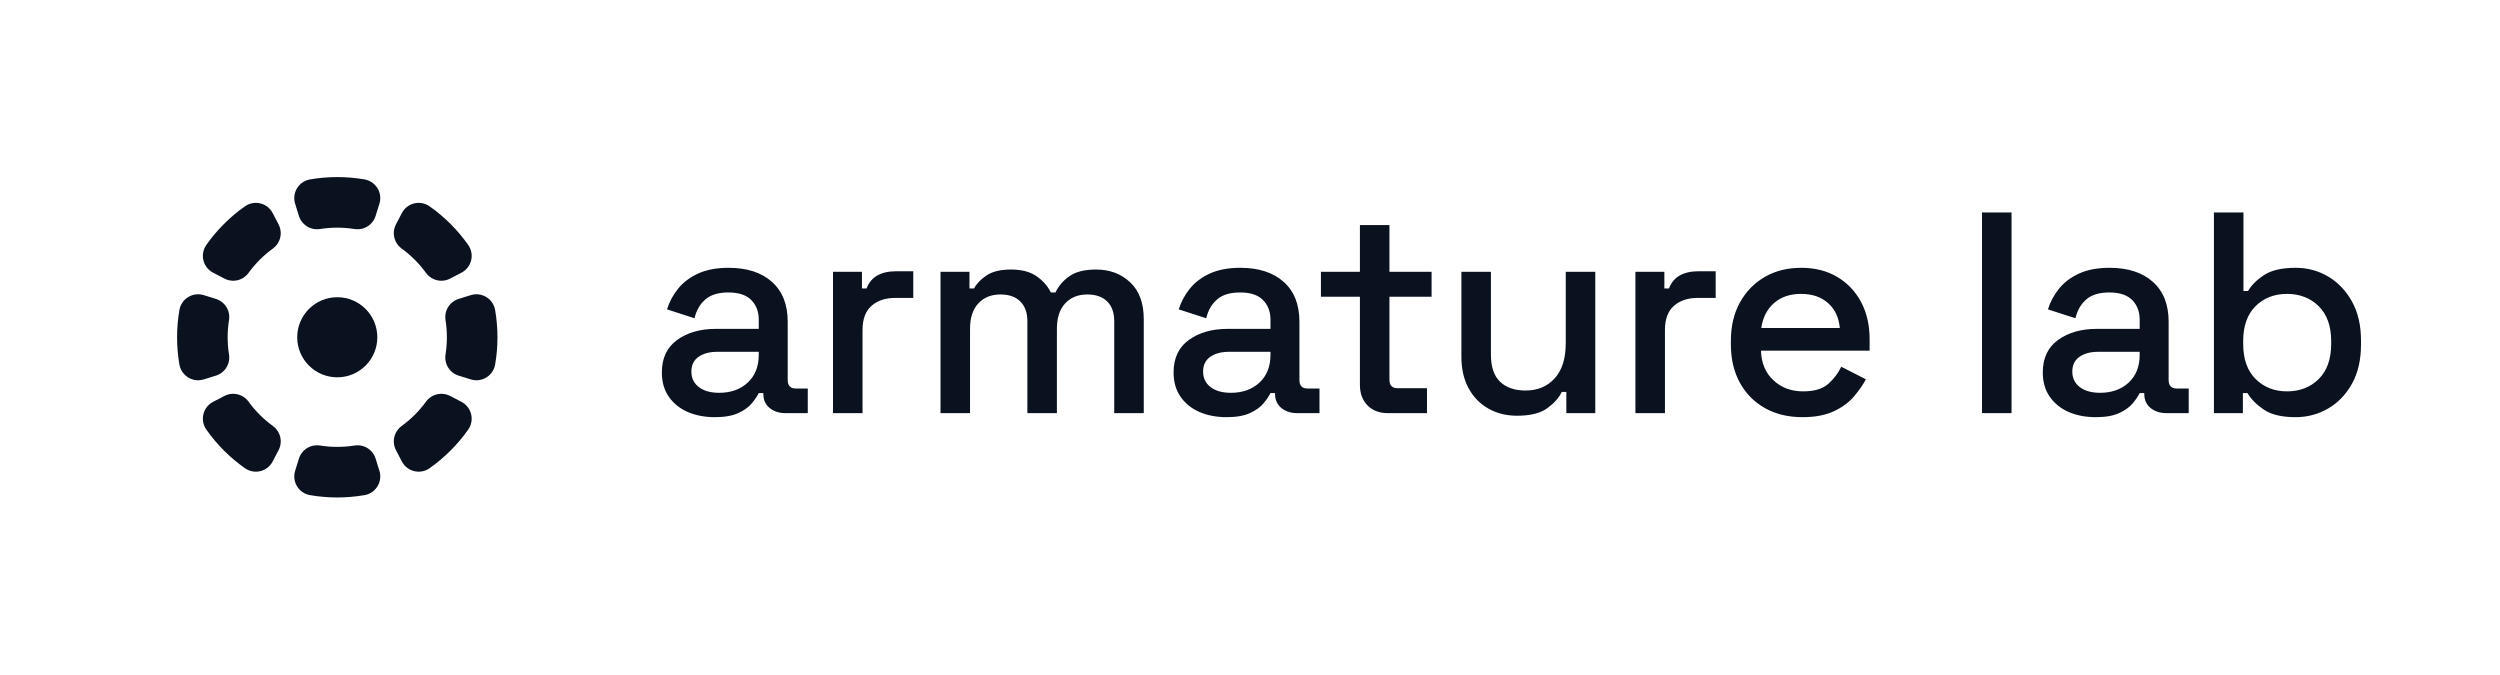
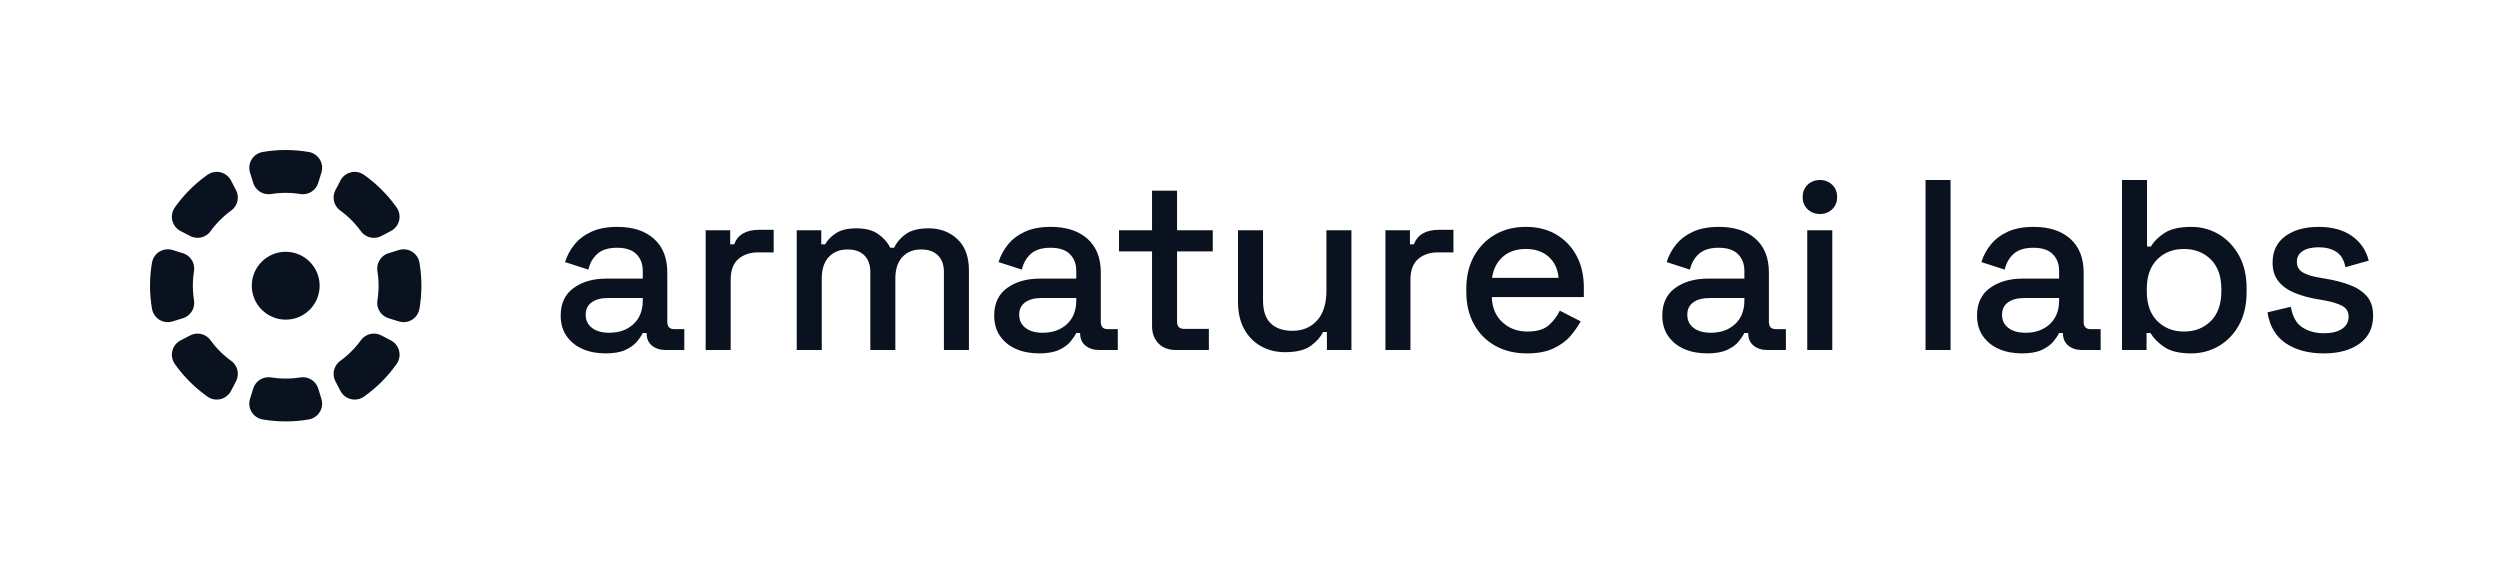
- <svg xmlns="http://www.w3.org/2000/svg" viewBox="0 0 593 160" width="593" height="160">
-   <g transform="translate(30,30)">
-     <path d="M69.31 22.62 A33.5 33.5 0 0 1 77.38 30.69 L74.69 32.09 A30.5 30.5 0 0 0 67.91 25.31 Z M77.38 69.31 A33.5 33.5 0 0 1 69.31 77.38 L67.91 74.69 A30.5 30.5 0 0 0 74.69 67.91 Z M55.70 83.01 A33.5 33.5 0 0 1 44.30 83.01 L45.20 80.12 A30.5 30.5 0 0 0 54.80 80.12 Z M30.69 77.38 A33.5 33.5 0 0 1 22.62 69.31 L25.31 67.91 A30.5 30.5 0 0 0 32.09 74.69 Z M22.62 30.69 A33.5 33.5 0 0 1 30.69 22.62 L32.09 25.31 A30.5 30.5 0 0 0 25.31 32.09 Z M44.30 16.99 A33.5 33.5 0 0 1 55.70 16.99 L54.80 19.88 A30.5 30.5 0 0 0 45.20 19.88 Z" fill="#0A1220" stroke="#0A1220" stroke-width="9.0" stroke-linejoin="round" />
-     <path d="M83.01 44.30 A33.5 33.5 0 0 1 83.01 55.70 L80.12 54.80 A30.5 30.5 0 0 0 80.12 45.20 Z M16.99 55.70 A33.5 33.5 0 0 1 16.99 44.30 L19.88 45.20 A30.5 30.5 0 0 0 19.88 54.80 Z" fill="#0A1220" stroke="#0A1220" stroke-width="9.0" stroke-linejoin="round" />
+ <svg xmlns="http://www.w3.org/2000/svg" viewBox="0 0 700 160" width="700" height="160">
+   <g transform="translate(30,30) scale(1)">
+     <path d="M69.31 22.62 A33.5 33.5 0 0 1 77.38 30.69 L74.69 32.09 A30.5 30.5 0 0 0 67.91 25.31 Z M77.38 69.31 A33.5 33.5 0 0 1 69.31 77.38 L67.91 74.69 A30.5 30.5 0 0 0 74.69 67.91 Z M55.70 83.01 A33.5 33.5 0 0 1 44.30 83.01 L45.20 80.12 A30.5 30.5 0 0 0 54.80 80.12 Z M30.69 77.38 A33.5 33.5 0 0 1 22.62 69.31 L25.31 67.91 A30.5 30.5 0 0 0 32.09 74.69 Z M22.62 30.69 A33.5 33.5 0 0 1 30.69 22.62 L32.09 25.31 A30.5 30.5 0 0 0 25.31 32.09 Z M44.30 16.99 A33.5 33.5 0 0 1 55.70 16.99 L54.80 19.88 A30.5 30.5 0 0 0 45.20 19.88 Z" fill="#0A1220" stroke="#0A1220" stroke-width="9" stroke-linejoin="round" />
+     <path d="M83.01 44.30 A33.5 33.5 0 0 1 83.01 55.70 L80.12 54.80 A30.5 30.5 0 0 0 80.12 45.20 Z M16.99 55.70 A33.5 33.5 0 0 1 16.99 44.30 L19.88 45.20 A30.5 30.5 0 0 0 19.88 54.80 Z" fill="#0A1220" stroke="#0A1220" stroke-width="9" stroke-linejoin="round" />
    <circle cx="50" cy="50" r="9.5" fill="#0A1220" />
  </g>
-   <g transform="translate(154,98.0)">
-     <path fill="#0A1220" d="M15.572 0.952Q11.968 0.952 9.146 -0.272Q6.324 -1.496 4.658 -3.876Q2.992 -6.256 2.992 -9.656Q2.992 -14.756 6.63 -17.374Q10.268 -19.992 15.776 -19.992H25.976V-22.168Q25.976 -25.024 24.208 -26.826Q22.44 -28.628 18.768 -28.628Q15.164 -28.628 13.26 -26.928Q11.356 -25.228 10.744 -22.508L4.216 -24.616Q5.032 -27.268 6.834 -29.512Q8.636 -31.756 11.594 -33.116Q14.552 -34.476 18.836 -34.476Q25.364 -34.476 29.104 -31.144Q32.844 -27.812 32.844 -21.692V-7.888Q32.844 -5.848 34.748 -5.848H37.604V0.0H32.368Q30.056 0.0 28.56 -1.224Q27.064 -2.448 27.064 -4.556V-4.76H25.976Q25.432 -3.672 24.344 -2.346Q23.256 -1.02 21.148 -0.034Q19.04 0.952 15.572 0.952ZM16.592 -4.828Q20.74 -4.828 23.358 -7.242Q25.976 -9.656 25.976 -13.872V-14.552H16.184Q13.396 -14.552 11.696 -13.362Q9.996 -12.172 9.996 -9.86Q9.996 -7.548 11.764 -6.188Q13.532 -4.828 16.592 -4.828Z M43.588 0.0V-33.524H50.456V-29.58H51.544Q52.36 -31.688 54.128 -32.674Q55.896 -33.66 58.616 -33.66H62.628V-27.336H58.344Q54.876 -27.336 52.734 -25.466Q50.592 -23.596 50.592 -19.72V0.0Z M69.088 0.0V-33.524H75.956V-29.58H77.044Q77.996 -31.348 80.07 -32.708Q82.144 -34.068 85.816 -34.068Q89.556 -34.068 91.834 -32.504Q94.112 -30.94 95.268 -28.628H96.356Q97.444 -30.94 99.688 -32.504Q101.932 -34.068 106.012 -34.068Q110.84 -34.068 114.07 -31.042Q117.3 -28.016 117.3 -22.304V0.0H110.296V-21.828Q110.296 -24.82 108.63 -26.486Q106.964 -28.152 103.904 -28.152Q100.64 -28.152 98.668 -26.044Q96.696 -23.936 96.696 -19.992V0.0H89.692V-21.828Q89.692 -24.82 88.026 -26.486Q86.36 -28.152 83.3 -28.152Q80.036 -28.152 78.064 -26.044Q76.092 -23.936 76.092 -19.992V0.0Z M136.952 0.952Q133.348 0.952 130.526 -0.272Q127.704 -1.496 126.038 -3.876Q124.372 -6.256 124.372 -9.656Q124.372 -14.756 128.01 -17.374Q131.648 -19.992 137.156 -19.992H147.356V-22.168Q147.356 -25.024 145.588 -26.826Q143.82 -28.628 140.148 -28.628Q136.544 -28.628 134.64 -26.928Q132.736 -25.228 132.124 -22.508L125.596 -24.616Q126.412 -27.268 128.214 -29.512Q130.016 -31.756 132.974 -33.116Q135.932 -34.476 140.216 -34.476Q146.744 -34.476 150.484 -31.144Q154.224 -27.812 154.224 -21.692V-7.888Q154.224 -5.848 156.128 -5.848H158.984V0.0H153.748Q151.436 0.0 149.94 -1.224Q148.444 -2.448 148.444 -4.556V-4.76H147.356Q146.812 -3.672 145.724 -2.346Q144.636 -1.02 142.528 -0.034Q140.42 0.952 136.952 0.952ZM137.972 -4.828Q142.12 -4.828 144.738 -7.242Q147.356 -9.656 147.356 -13.872V-14.552H137.564Q134.776 -14.552 133.076 -13.362Q131.376 -12.172 131.376 -9.86Q131.376 -7.548 133.144 -6.188Q134.912 -4.828 137.972 -4.828Z M175.236 0.0Q172.176 0.0 170.374 -1.836Q168.572 -3.672 168.572 -6.732V-27.608H159.324V-33.524H168.572V-44.608H175.576V-33.524H185.572V-27.608H175.576V-7.956Q175.576 -5.916 177.48 -5.916H184.484V0.0Z M205.836 0.612Q202.028 0.612 199.036 -1.088Q196.044 -2.788 194.344 -5.916Q192.644 -9.044 192.644 -13.396V-33.524H199.648V-13.872Q199.648 -9.52 201.824 -7.446Q204.0 -5.372 207.876 -5.372Q212.16 -5.372 214.778 -8.262Q217.396 -11.152 217.396 -16.592V-33.524H224.4V0.0H217.532V-5.032H216.444Q215.492 -2.992 213.044 -1.19Q210.596 0.612 205.836 0.612Z M233.92 0.0V-33.524H240.788V-29.58H241.876Q242.692 -31.688 244.46 -32.674Q246.228 -33.66 248.948 -33.66H252.96V-27.336H248.676Q245.208 -27.336 243.066 -25.466Q240.924 -23.596 240.924 -19.72V0.0Z M273.564 0.952Q268.464 0.952 264.656 -1.19Q260.848 -3.332 258.706 -7.208Q256.564 -11.084 256.564 -16.32V-17.136Q256.564 -22.372 258.706 -26.248Q260.848 -30.124 264.588 -32.3Q268.328 -34.476 273.292 -34.476Q278.12 -34.476 281.758 -32.334Q285.396 -30.192 287.436 -26.384Q289.476 -22.576 289.476 -17.476V-14.824H263.704Q263.84 -10.404 266.662 -7.786Q269.484 -5.168 273.7 -5.168Q277.644 -5.168 279.65 -6.936Q281.656 -8.704 282.744 -11.016L288.592 -8.024Q287.572 -6.12 285.804 -4.012Q284.036 -1.904 281.044 -0.476Q278.052 0.952 273.564 0.952ZM263.772 -20.196H282.404Q282.064 -23.936 279.616 -26.112Q277.168 -28.288 273.224 -28.288Q269.28 -28.288 266.798 -26.112Q264.316 -23.936 263.772 -20.196Z" />
-     <path fill="#0A1220" d="M316.132 0.0V-47.6H323.136V0.0Z M343.128 0.952Q339.524 0.952 336.702 -0.272Q333.88 -1.496 332.214 -3.876Q330.548 -6.256 330.548 -9.656Q330.548 -14.756 334.186 -17.374Q337.824 -19.992 343.332 -19.992H353.532V-22.168Q353.532 -25.024 351.764 -26.826Q349.996 -28.628 346.324 -28.628Q342.72 -28.628 340.816 -26.928Q338.912 -25.228 338.3 -22.508L331.772 -24.616Q332.588 -27.268 334.39 -29.512Q336.192 -31.756 339.15 -33.116Q342.108 -34.476 346.392 -34.476Q352.92 -34.476 356.66 -31.144Q360.4 -27.812 360.4 -21.692V-7.888Q360.4 -5.848 362.304 -5.848H365.16V0.0H359.924Q357.612 0.0 356.116 -1.224Q354.62 -2.448 354.62 -4.556V-4.76H353.532Q352.988 -3.672 351.9 -2.346Q350.812 -1.02 348.704 -0.034Q346.596 0.952 343.128 0.952ZM344.148 -4.828Q348.296 -4.828 350.914 -7.242Q353.532 -9.656 353.532 -13.872V-14.552H343.74Q340.952 -14.552 339.252 -13.362Q337.552 -12.172 337.552 -9.86Q337.552 -7.548 339.32 -6.188Q341.088 -4.828 344.148 -4.828Z M390.524 0.952Q385.628 0.952 383.01 -0.816Q380.392 -2.584 379.1 -4.76H378.012V0.0H371.144V-47.6H378.148V-28.968H379.236Q380.392 -31.008 383.01 -32.742Q385.628 -34.476 390.524 -34.476Q394.74 -34.476 398.242 -32.402Q401.744 -30.328 403.886 -26.486Q406.028 -22.644 406.028 -17.272V-16.252Q406.028 -10.812 403.886 -6.97Q401.744 -3.128 398.208 -1.088Q394.672 0.952 390.524 0.952ZM388.484 -5.168Q393.04 -5.168 395.998 -8.092Q398.956 -11.016 398.956 -16.456V-17.068Q398.956 -22.44 395.998 -25.364Q393.04 -28.288 388.484 -28.288Q383.928 -28.288 381.004 -25.364Q378.08 -22.44 378.08 -17.068V-16.456Q378.08 -11.016 381.038 -8.092Q383.996 -5.168 388.484 -5.168Z" />
+   <g transform="translate(154,98) scale(0.68,-0.68)">
+     <path fill="#0A1220" d="M22.9 -1.4 Q17.6 -1.4 13.45 0.4 Q9.3 2.2 6.85 5.7 Q4.4 9.2 4.4 14.2 Q4.4 21.7 9.75 25.55 Q15.1 29.4 23.2 29.4 L38.2 29.4 L38.2 32.6 Q38.2 36.8 35.6 39.45 Q33 42.1 27.6 42.1 Q22.3 42.1 19.5 39.6 Q16.7 37.1 15.8 33.1 L6.2 36.2 Q7.4 40.1 10.05 43.4 Q12.7 46.7 17.05 48.7 Q21.4 50.7 27.7 50.7 Q37.3 50.7 42.8 45.8 Q48.3 40.9 48.3 31.9 L48.3 11.6 Q48.3 8.6 51.1 8.6 L55.3 8.6 L55.3 0 L47.6 0 Q44.2 0 42 1.8 Q39.8 3.6 39.8 6.7 L39.8 7 L38.2 7 Q37.4 5.4 35.8 3.45 Q34.2 1.5 31.1 0.05 Q28 -1.4 22.9 -1.4 Z M24.4 7.1 Q30.5 7.1 34.35 10.65 Q38.2 14.2 38.2 20.4 L38.2 21.4 L23.8 21.4 Q19.7 21.4 17.2 19.65 Q14.7 17.9 14.7 14.5 Q14.7 11.1 17.3 9.1 Q19.9 7.1 24.4 7.1 Z M64.1 0 L64.1 49.3 L74.2 49.3 L74.2 43.5 L75.8 43.5 Q77 46.6 79.6 48.05 Q82.2 49.5 86.2 49.5 L92.1 49.5 L92.1 40.2 L85.8 40.2 Q80.7 40.2 77.55 37.45 Q74.4 34.7 74.4 29 L74.4 0 Z M101.6 0 L101.6 49.3 L111.7 49.3 L111.7 43.5 L113.3 43.5 Q114.7 46.1 117.75 48.1 Q120.8 50.1 126.2 50.1 Q131.7 50.1 135.05 47.8 Q138.4 45.5 140.1 42.1 L141.7 42.1 Q143.3 45.5 146.6 47.8 Q149.9 50.1 155.9 50.1 Q163 50.1 167.75 45.65 Q172.5 41.2 172.5 32.8 L172.5 0 L162.2 0 L162.2 32.1 Q162.2 36.5 159.75 38.95 Q157.3 41.4 152.8 41.4 Q148 41.4 145.1 38.3 Q142.2 35.2 142.2 29.4 L142.2 0 L131.9 0 L131.9 32.1 Q131.9 36.5 129.45 38.95 Q127 41.4 122.5 41.4 Q117.7 41.4 114.8 38.3 Q111.9 35.2 111.9 29.4 L111.9 0 Z M201.4 -1.4 Q196.1 -1.4 191.95 0.4 Q187.8 2.2 185.35 5.7 Q182.9 9.2 182.9 14.2 Q182.9 21.7 188.25 25.55 Q193.6 29.4 201.7 29.4 L216.7 29.4 L216.7 32.6 Q216.7 36.8 214.1 39.45 Q211.5 42.1 206.1 42.1 Q200.8 42.1 198 39.6 Q195.2 37.1 194.3 33.1 L184.7 36.2 Q185.9 40.1 188.55 43.4 Q191.2 46.7 195.55 48.7 Q199.9 50.7 206.2 50.7 Q215.8 50.7 221.3 45.8 Q226.8 40.9 226.8 31.9 L226.8 11.6 Q226.8 8.6 229.6 8.6 L233.8 8.6 L233.8 0 L226.1 0 Q222.7 0 220.5 1.8 Q218.3 3.6 218.3 6.7 L218.3 7 L216.7 7 Q215.9 5.4 214.3 3.45 Q212.7 1.5 209.6 0.05 Q206.5 -1.4 201.4 -1.4 Z M202.9 7.1 Q209 7.1 212.85 10.65 Q216.7 14.2 216.7 20.4 L216.7 21.4 L202.3 21.4 Q198.2 21.4 195.7 19.65 Q193.2 17.9 193.2 14.5 Q193.2 11.1 195.8 9.1 Q198.4 7.1 202.9 7.1 Z M257.7 0 Q253.2 0 250.55 2.7 Q247.9 5.4 247.9 9.9 L247.9 40.6 L234.3 40.6 L234.3 49.3 L247.9 49.3 L247.9 65.6 L258.2 65.6 L258.2 49.3 L272.9 49.3 L272.9 40.6 L258.2 40.6 L258.2 11.7 Q258.2 8.7 261 8.7 L271.3 8.7 L271.3 0 Z M302.7 -0.9 Q297.1 -0.9 292.7 1.6 Q288.3 4.1 285.8 8.7 Q283.3 13.3 283.3 19.7 L283.3 49.3 L293.6 49.3 L293.6 20.4 Q293.6 14 296.8 10.95 Q300 7.9 305.7 7.9 Q312 7.9 315.85 12.15 Q319.7 16.4 319.7 24.4 L319.7 49.3 L330 49.3 L330 0 L319.9 0 L319.9 7.4 L318.3 7.4 Q316.9 4.4 313.3 1.75 Q309.7 -0.9 302.7 -0.9 Z M344 0 L344 49.3 L354.1 49.3 L354.1 43.5 L355.7 43.5 Q356.9 46.6 359.5 48.05 Q362.1 49.5 366.1 49.5 L372 49.5 L372 40.2 L365.7 40.2 Q360.6 40.2 357.45 37.45 Q354.3 34.7 354.3 29 L354.3 0 Z M402.3 -1.4 Q394.8 -1.4 389.2 1.75 Q383.6 4.9 380.45 10.6 Q377.3 16.3 377.3 24 L377.3 25.2 Q377.3 32.9 380.45 38.6 Q383.6 44.3 389.1 47.5 Q394.6 50.7 401.9 50.7 Q409 50.7 414.35 47.55 Q419.7 44.4 422.7 38.8 Q425.7 33.2 425.7 25.7 L425.7 21.8 L387.8 21.8 Q388 15.3 392.15 11.45 Q396.3 7.6 402.5 7.6 Q408.3 7.6 411.25 10.2 Q414.2 12.8 415.8 16.2 L424.4 11.8 Q422.9 9 420.3 5.9 Q417.7 2.8 413.3 0.7 Q408.9 -1.4 402.3 -1.4 Z M387.9 29.7 L415.3 29.7 Q414.8 35.2 411.2 38.4 Q407.6 41.6 401.8 41.6 Q396 41.6 392.35 38.4 Q388.7 35.2 387.9 29.7 Z M476.5 -1.4 Q471.2 -1.4 467.05 0.4 Q462.9 2.2 460.45 5.7 Q458 9.2 458 14.2 Q458 21.7 463.35 25.55 Q468.7 29.4 476.8 29.4 L491.8 29.4 L491.8 32.6 Q491.8 36.8 489.2 39.45 Q486.6 42.1 481.2 42.1 Q475.9 42.1 473.1 39.6 Q470.3 37.1 469.4 33.1 L459.8 36.2 Q461 40.1 463.65 43.4 Q466.3 46.7 470.65 48.7 Q475 50.7 481.3 50.7 Q490.9 50.7 496.4 45.8 Q501.9 40.9 501.9 31.9 L501.9 11.6 Q501.9 8.6 504.7 8.6 L508.9 8.6 L508.9 0 L501.2 0 Q497.8 0 495.6 1.8 Q493.4 3.6 493.4 6.7 L493.4 7 L491.8 7 Q491 5.4 489.4 3.45 Q487.8 1.5 484.7 0.05 Q481.6 -1.4 476.5 -1.4 Z M478 7.1 Q484.1 7.1 487.95 10.65 Q491.8 14.2 491.8 20.4 L491.8 21.4 L477.4 21.4 Q473.3 21.4 470.8 19.65 Q468.3 17.9 468.3 14.5 Q468.3 11.1 470.9 9.1 Q473.5 7.1 478 7.1 Z M517.7 0 L517.7 49.3 L528 49.3 L528 0 Z M522.9 56 Q519.9 56 517.85 57.95 Q515.8 59.9 515.8 63 Q515.8 66.1 517.85 68.05 Q519.9 70 522.9 70 Q525.9 70 527.95 68.05 Q530 66.1 530 63 Q530 59.9 527.95 57.95 Q525.9 56 522.9 56 Z M566.4 0 L566.4 70 L576.7 70 L576.7 0 Z M606.1 -1.4 Q600.8 -1.4 596.65 0.4 Q592.5 2.2 590.05 5.7 Q587.6 9.2 587.6 14.2 Q587.6 21.7 592.95 25.55 Q598.3 29.4 606.4 29.4 L621.4 29.4 L621.4 32.6 Q621.4 36.8 618.8 39.45 Q616.2 42.1 610.8 42.1 Q605.5 42.1 602.7 39.6 Q599.9 37.1 599 33.1 L589.4 36.2 Q590.6 40.1 593.25 43.4 Q595.9 46.7 600.25 48.7 Q604.6 50.7 610.9 50.7 Q620.5 50.7 626 45.8 Q631.5 40.9 631.5 31.9 L631.5 11.6 Q631.5 8.6 634.3 8.6 L638.5 8.6 L638.5 0 L630.8 0 Q627.4 0 625.2 1.8 Q623 3.6 623 6.7 L623 7 L621.4 7 Q620.6 5.4 619 3.45 Q617.4 1.5 614.3 0.05 Q611.2 -1.4 606.1 -1.4 Z M607.6 7.1 Q613.7 7.1 617.55 10.65 Q621.4 14.2 621.4 20.4 L621.4 21.4 L607 21.4 Q602.9 21.4 600.4 19.65 Q597.9 17.9 597.9 14.5 Q597.9 11.1 600.5 9.1 Q603.1 7.1 607.6 7.1 Z M675.8 -1.4 Q668.6 -1.4 664.75 1.2 Q660.9 3.8 659 7 L657.4 7 L657.4 0 L647.3 0 L647.3 70 L657.6 70 L657.6 42.6 L659.2 42.6 Q660.9 45.6 664.75 48.15 Q668.6 50.7 675.8 50.7 Q682 50.7 687.15 47.65 Q692.3 44.6 695.45 38.95 Q698.6 33.3 698.6 25.4 L698.6 23.9 Q698.6 15.9 695.45 10.25 Q692.3 4.6 687.1 1.6 Q681.9 -1.4 675.8 -1.4 Z M672.8 7.6 Q679.5 7.6 683.85 11.9 Q688.2 16.2 688.2 24.2 L688.2 25.1 Q688.2 33 683.85 37.3 Q679.5 41.6 672.8 41.6 Q666.1 41.6 661.8 37.3 Q657.5 33 657.5 25.1 L657.5 24.2 Q657.5 16.2 661.85 11.9 Q666.2 7.6 672.8 7.6 Z M730.4 -1.4 Q720.9 -1.4 714.7 2.8 Q708.5 7 707.2 15.5 L716.8 17.8 Q717.9 11.6 721.65 9.25 Q725.4 6.9 730.4 6.9 Q735.3 6.9 737.95 8.75 Q740.6 10.6 740.6 13.7 Q740.6 16.7 738.1 18.1 Q735.6 19.5 730.8 20.4 L727.3 21 Q722.3 21.9 718.2 23.6 Q714.1 25.3 711.7 28.3 Q709.3 31.3 709.3 36 Q709.3 43 714.5 46.85 Q719.7 50.7 728.3 50.7 Q736.6 50.7 741.95 46.95 Q747.3 43.2 748.9 36.8 L739.3 34.1 Q738.4 38.6 735.5 40.45 Q732.6 42.3 728.3 42.3 Q724.1 42.3 721.7 40.75 Q719.3 39.2 719.3 36.4 Q719.3 33.4 721.65 32 Q724 30.6 728 29.9 L731.5 29.3 Q736.8 28.4 741.15 26.75 Q745.5 25.1 748.1 22.15 Q750.7 19.2 750.7 14.2 Q750.7 6.7 745.15 2.65 Q739.6 -1.4 730.4 -1.4 Z" />
  </g>
</svg>
